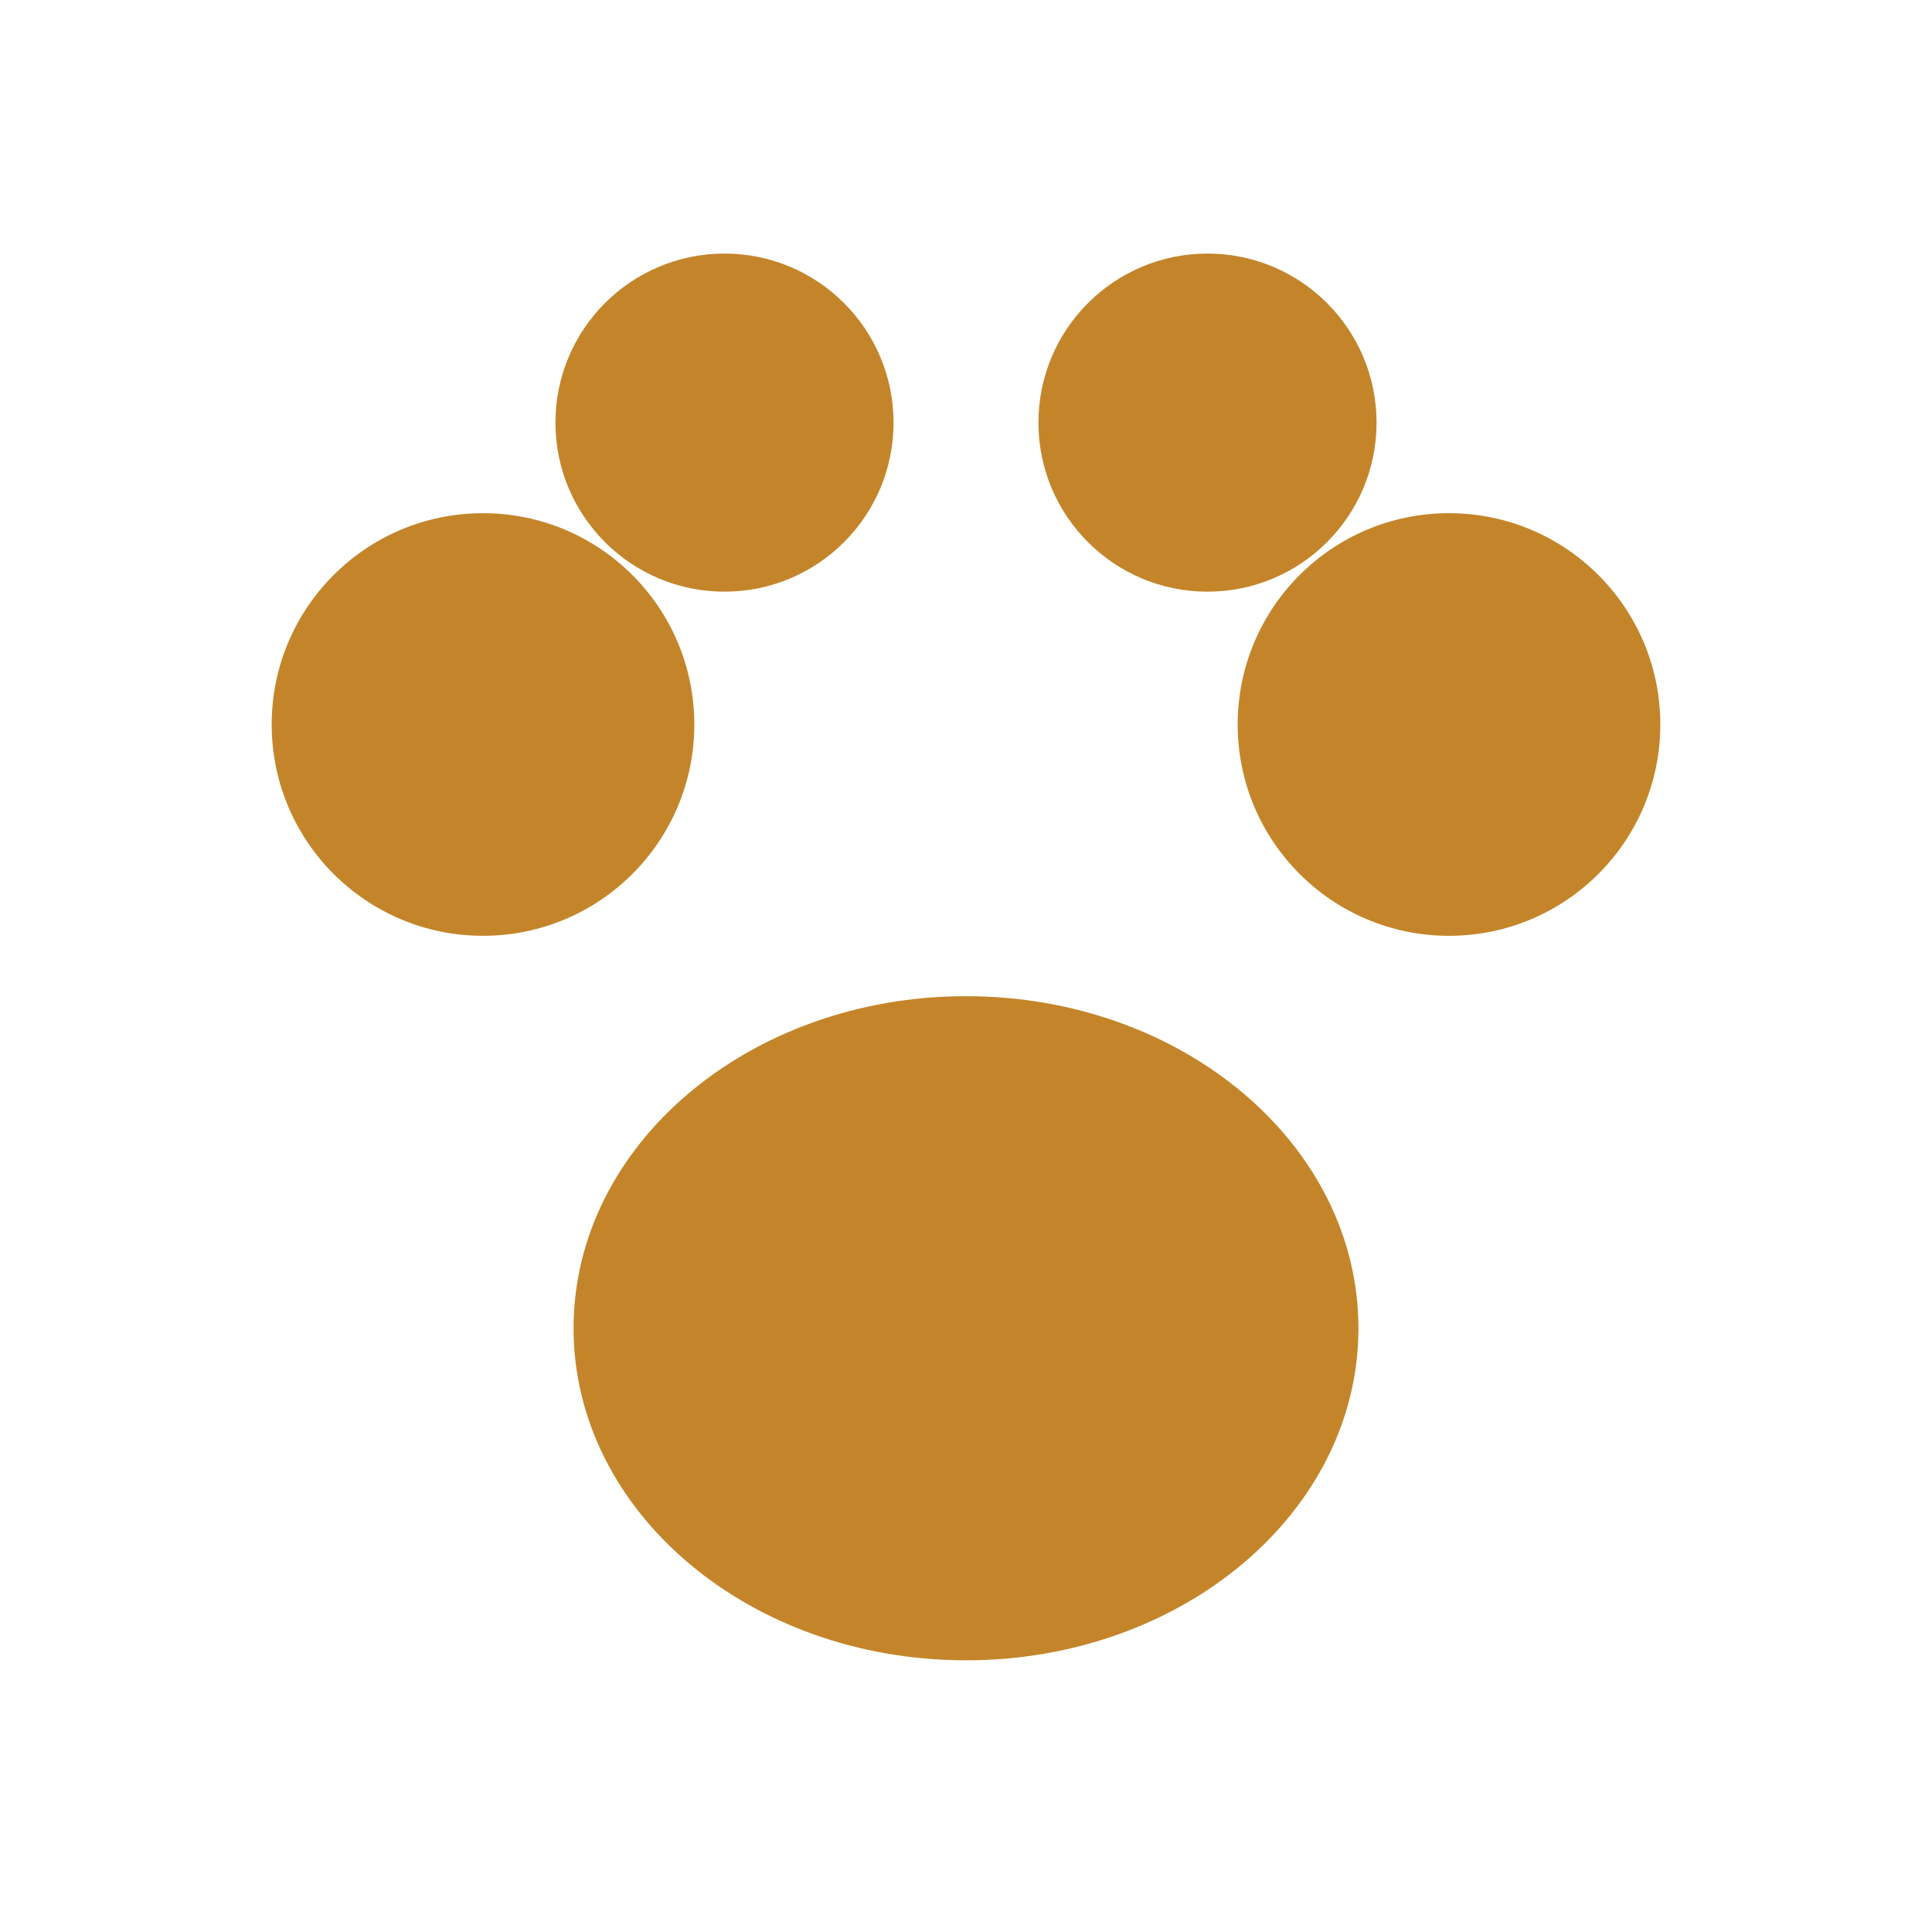
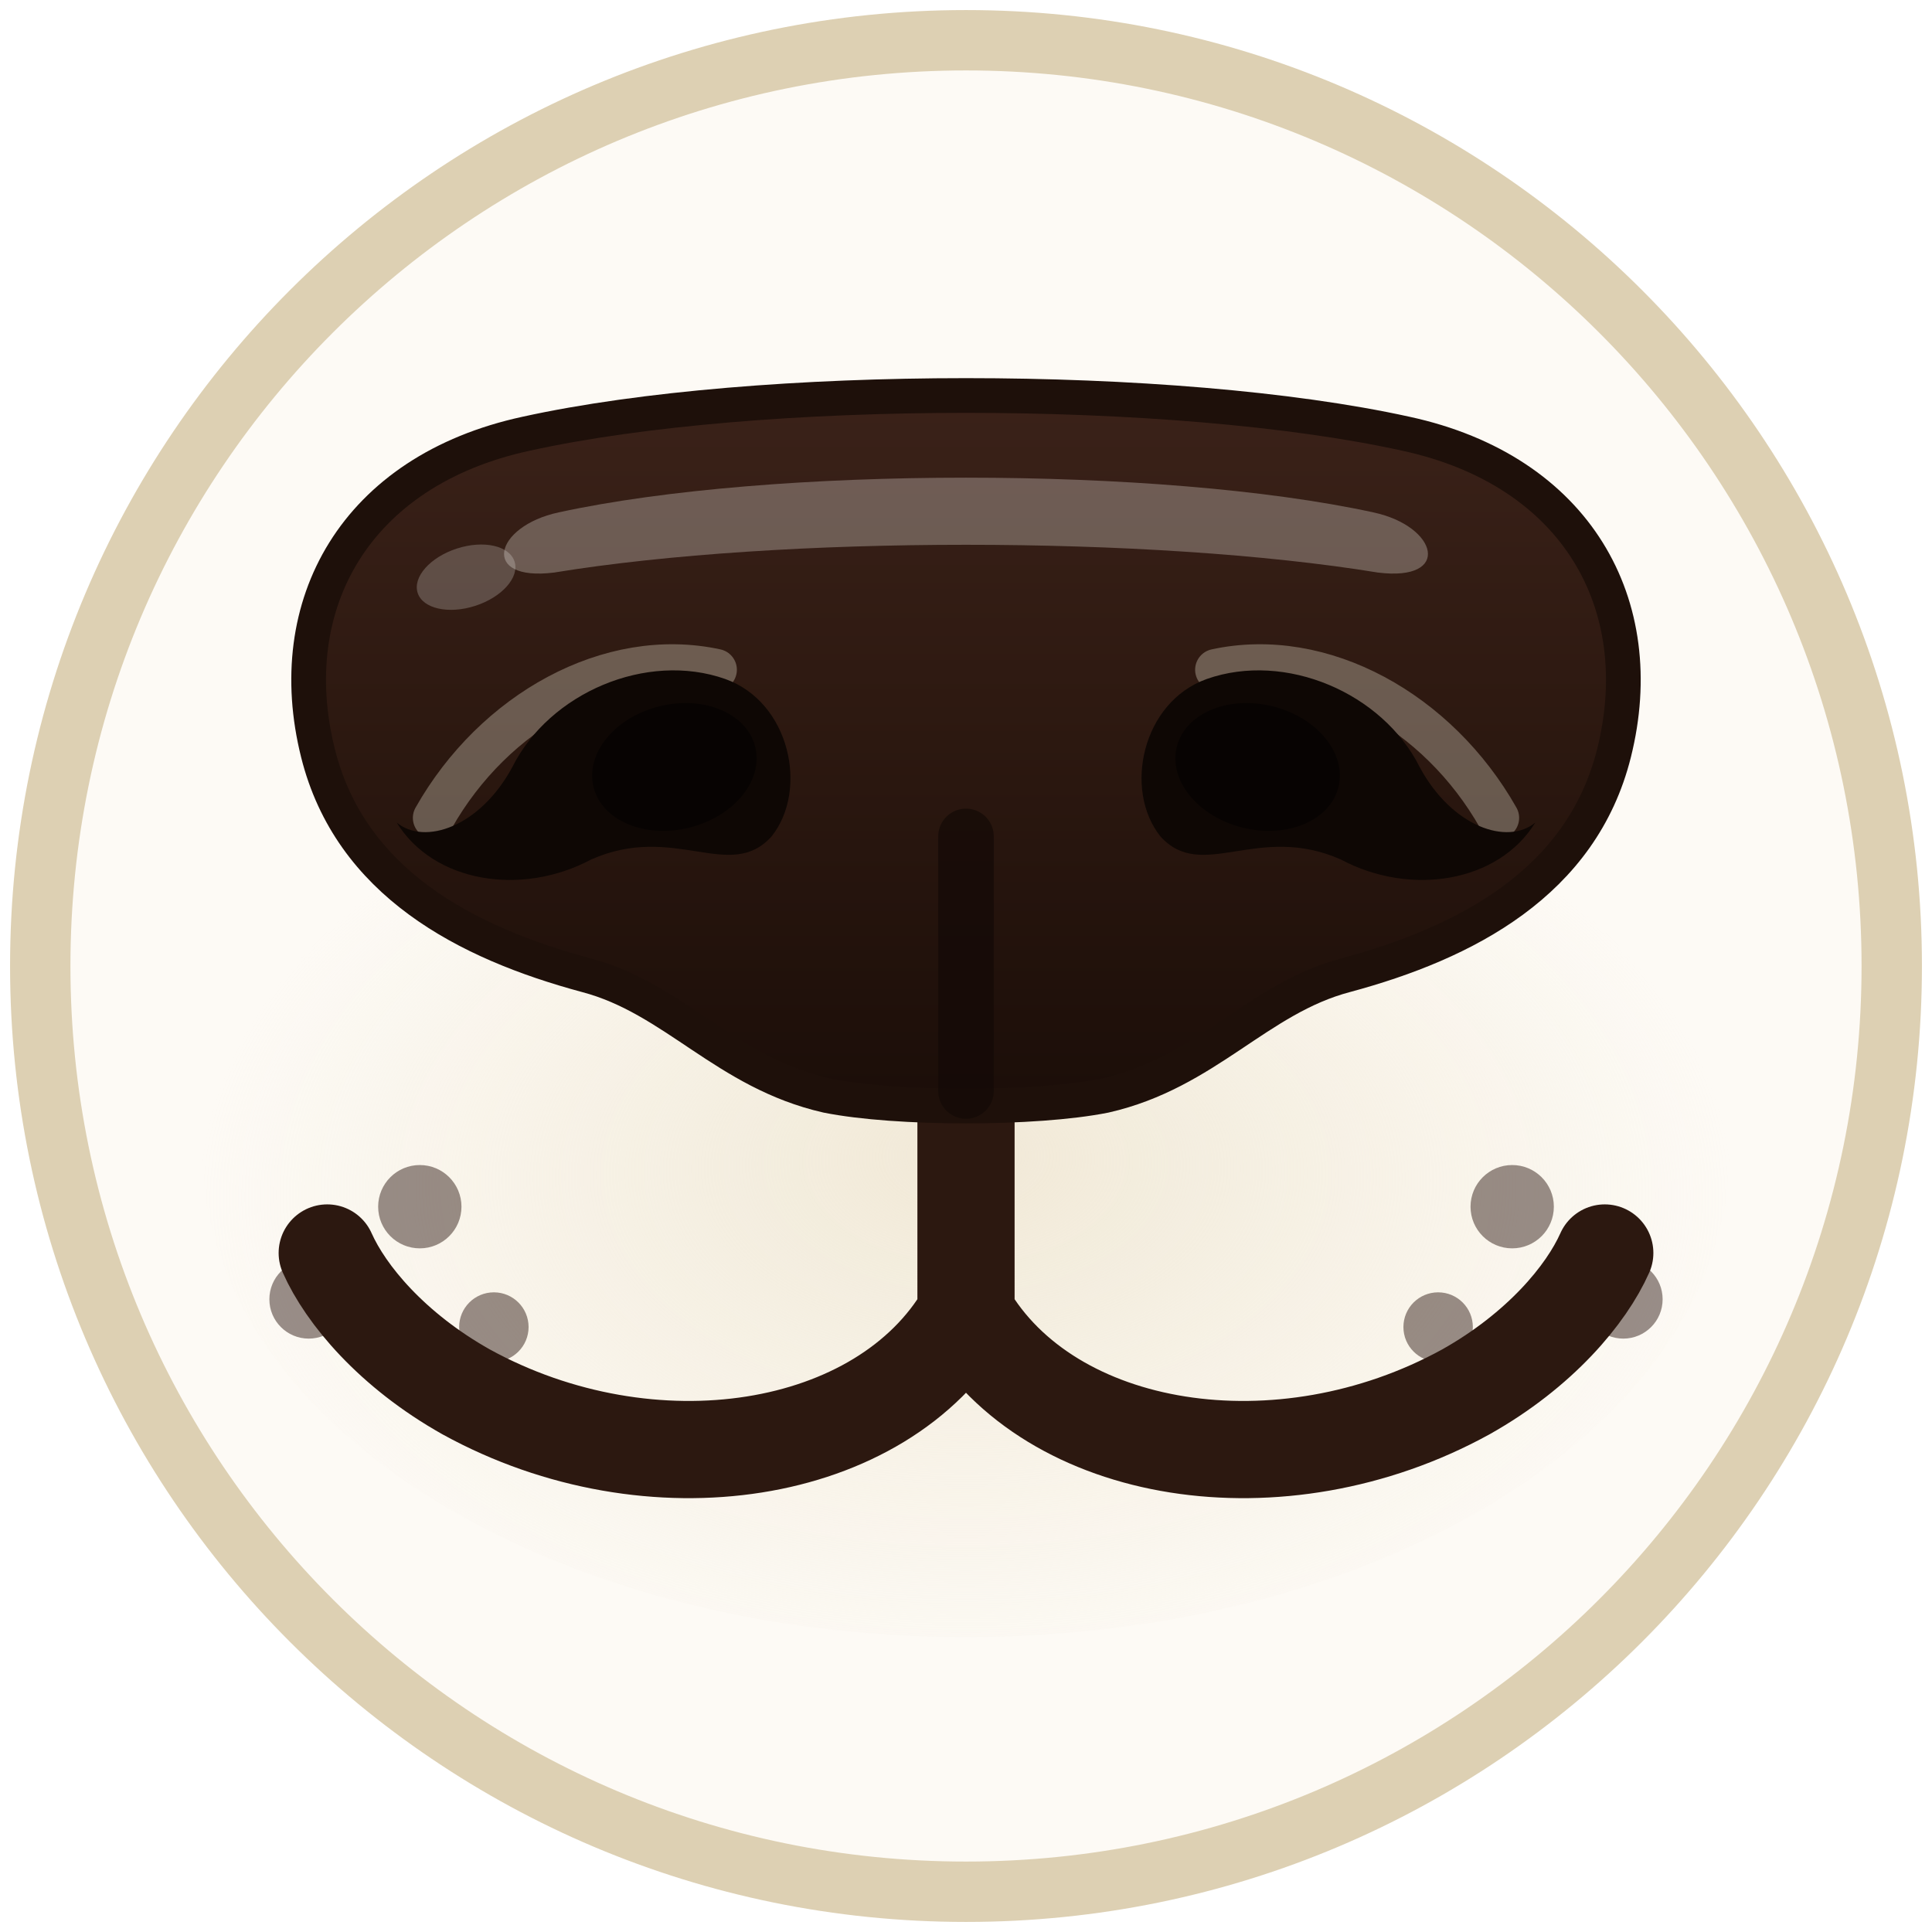
- <svg xmlns="http://www.w3.org/2000/svg" viewBox="0 0 32 32">
-   <style>
-     ellipse, circle { fill: #C4852A; }
-     @media (prefers-color-scheme: dark) {
-       ellipse, circle { fill: #E8A84A; }
-     }
-   </style>
-   <ellipse cx="16" cy="22" rx="6.5" ry="5.5" />
-   <circle cx="8" cy="12" r="3.5" />
-   <circle cx="24" cy="12" r="3.5" />
-   <circle cx="12" cy="7" r="2.8" />
-   <circle cx="20" cy="7" r="2.8" />
+ <svg xmlns="http://www.w3.org/2000/svg" viewBox="0 0 48 48" fill="none">
+   <defs>
+     <linearGradient id="lis-nose-leather" x1="22" y1="4.5" x2="22" y2="20.5" gradientUnits="userSpaceOnUse">
+       <stop offset="0%" stop-color="#3B2219" />
+       <stop offset="48%" stop-color="#2C1810" />
+       <stop offset="100%" stop-color="#1A0D08" />
+     </linearGradient>
+     <radialGradient id="lis-muzzle-glow" cx="50%" cy="55%" r="50%" fx="50%" fy="50%">
+       <stop offset="0%" stop-color="#F0E8D5" stop-opacity="0.95" />
+       <stop offset="100%" stop-color="#F0E8D5" stop-opacity="0" />
+     </radialGradient>
+   </defs>
+   <circle cx="24" cy="24" r="23" fill="#FDFAF5" stroke="#DDD0B3" stroke-width="1.5" />
+   <g transform="translate(-1.3, 4.45) scale(1.15)">
+     <ellipse cx="22" cy="21" rx="16.5" ry="10.5" fill="url(#lis-muzzle-glow)" />
+     <g fill="#2C1810" opacity="0.48">
+       <circle cx="10.2" cy="22.2" r="0.9" />
+       <circle cx="7.8" cy="24.2" r="0.85" />
+       <circle cx="11.8" cy="24.8" r="0.75" />
+       <circle cx="33.8" cy="22.2" r="0.9" />
+       <circle cx="36.2" cy="24.2" r="0.85" />
+       <circle cx="32.2" cy="24.8" r="0.75" />
+     </g>
+     <path d="M 22 19.5 L 22 24.5 M 22 24.5 C 20.2 27.6, 15.2 28.4, 11.2 26.2 C 9.6 25.3, 8.6 24.1, 8.2 23.2 M 22 24.5 C 23.8 27.6, 28.8 28.4, 32.8 26.2 C 34.4 25.3, 35.4 24.1, 35.8 23.2" stroke="#2C1810" stroke-width="2.1" stroke-linecap="round" stroke-linejoin="round" />
+     <path d="M 12.5 5.5          C 17.5 4.4, 26.5 4.4, 31.5 5.5          C 35.2 6.3, 36.8 9.2, 36.0 12.4          C 35.3 15.2, 32.8 16.5, 30.2 17.2          C 28.3 17.7, 27.2 19.3, 25.0 19.8          C 23.5 20.1, 20.5 20.1, 19.0 19.8          C 16.8 19.3, 15.7 17.7, 13.8 17.2          C 11.2 16.5, 8.7 15.2, 8.0 12.4          C 7.2 9.2, 8.8 6.3, 12.5 5.5 Z" fill="url(#lis-nose-leather)" stroke="#1E100A" stroke-width="0.75" />
+     <path d="M 13.2 7.2 C 17.8 6.2, 26.2 6.2, 30.8 7.2 C 32.2 7.5, 32.5 8.7, 30.9 8.5 C 26.0 7.7, 18.0 7.7, 13.1 8.5 C 11.5 8.7, 11.8 7.5, 13.2 7.2 Z" fill="#FDFAF5" fill-opacity="0.28" />
+     <ellipse cx="11.2" cy="8.6" rx="1.1" ry="0.65" transform="rotate(-18 11.2 8.6)" fill="#FDFAF5" fill-opacity="0.22" />
+     <path d="M 22 14.2 L 22 19.7" stroke="#120905" stroke-width="1.2" stroke-linecap="round" opacity="0.7" />
+     <g>
+       <path d="M 16.6 10.6 C 14.3 10.1, 11.8 11.5, 10.5 13.8" stroke="#F0E8D5" stroke-width="0.9" stroke-linecap="round" opacity="0.32" />
+       <path d="M 16.8 10.8            C 15.1 10.2, 13.0 11.1, 12.2 12.7            C 11.5 14.0, 10.3 14.4, 9.7 13.9            C 10.5 15.2, 12.4 15.5, 13.9 14.7            C 15.7 13.9, 16.9 15.2, 17.8 14.2            C 18.6 13.2, 18.2 11.3, 16.8 10.8 Z" fill="#0E0704" />
+       <ellipse cx="15.7" cy="12.7" rx="1.8" ry="1.35" transform="rotate(-14 15.7 12.7)" fill="#070302" />
+     </g>
+     <g>
+       <path d="M 27.4 10.6 C 29.7 10.1, 32.2 11.5, 33.5 13.8" stroke="#F0E8D5" stroke-width="0.9" stroke-linecap="round" opacity="0.32" />
+       <path d="M 27.2 10.8            C 28.9 10.2, 31.0 11.1, 31.8 12.7            C 32.5 14.0, 33.7 14.4, 34.3 13.9            C 33.5 15.2, 31.6 15.5, 30.1 14.7            C 28.3 13.9, 27.1 15.2, 26.2 14.2            C 25.4 13.2, 25.8 11.3, 27.2 10.8 Z" fill="#0E0704" />
+       <ellipse cx="28.3" cy="12.7" rx="1.8" ry="1.35" transform="rotate(14 28.3 12.7)" fill="#070302" />
+     </g>
+   </g>
</svg>
